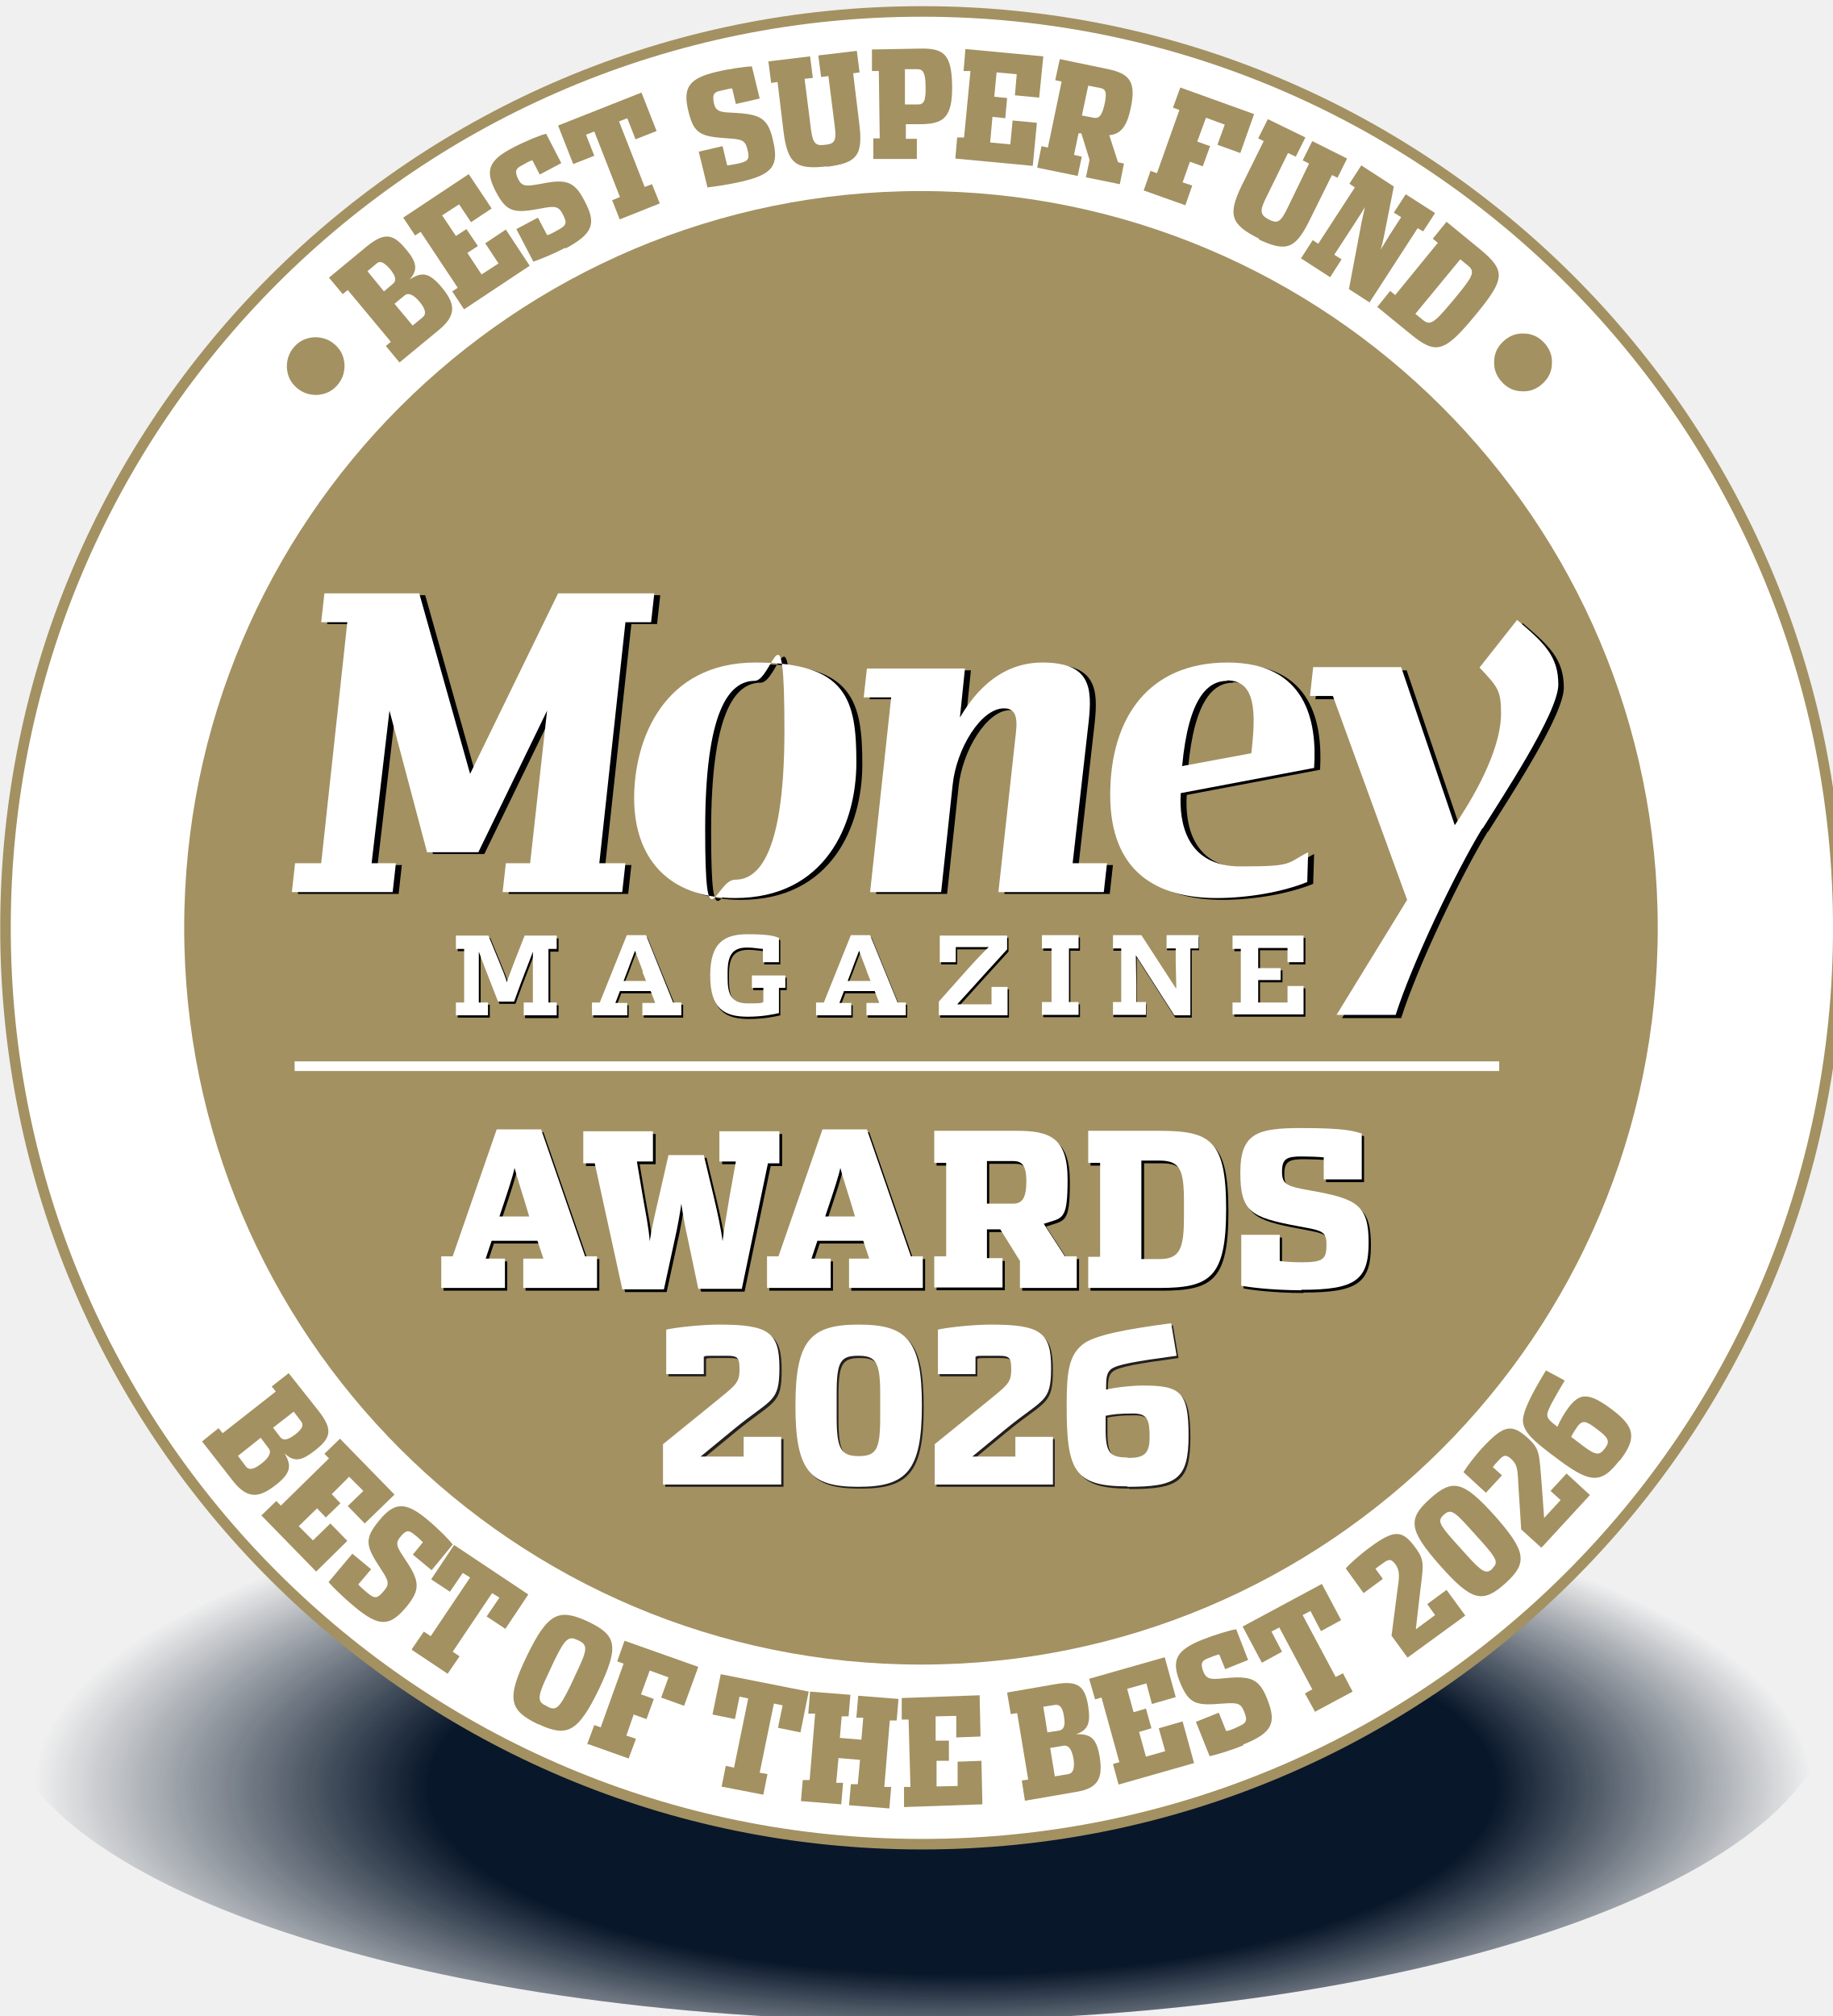
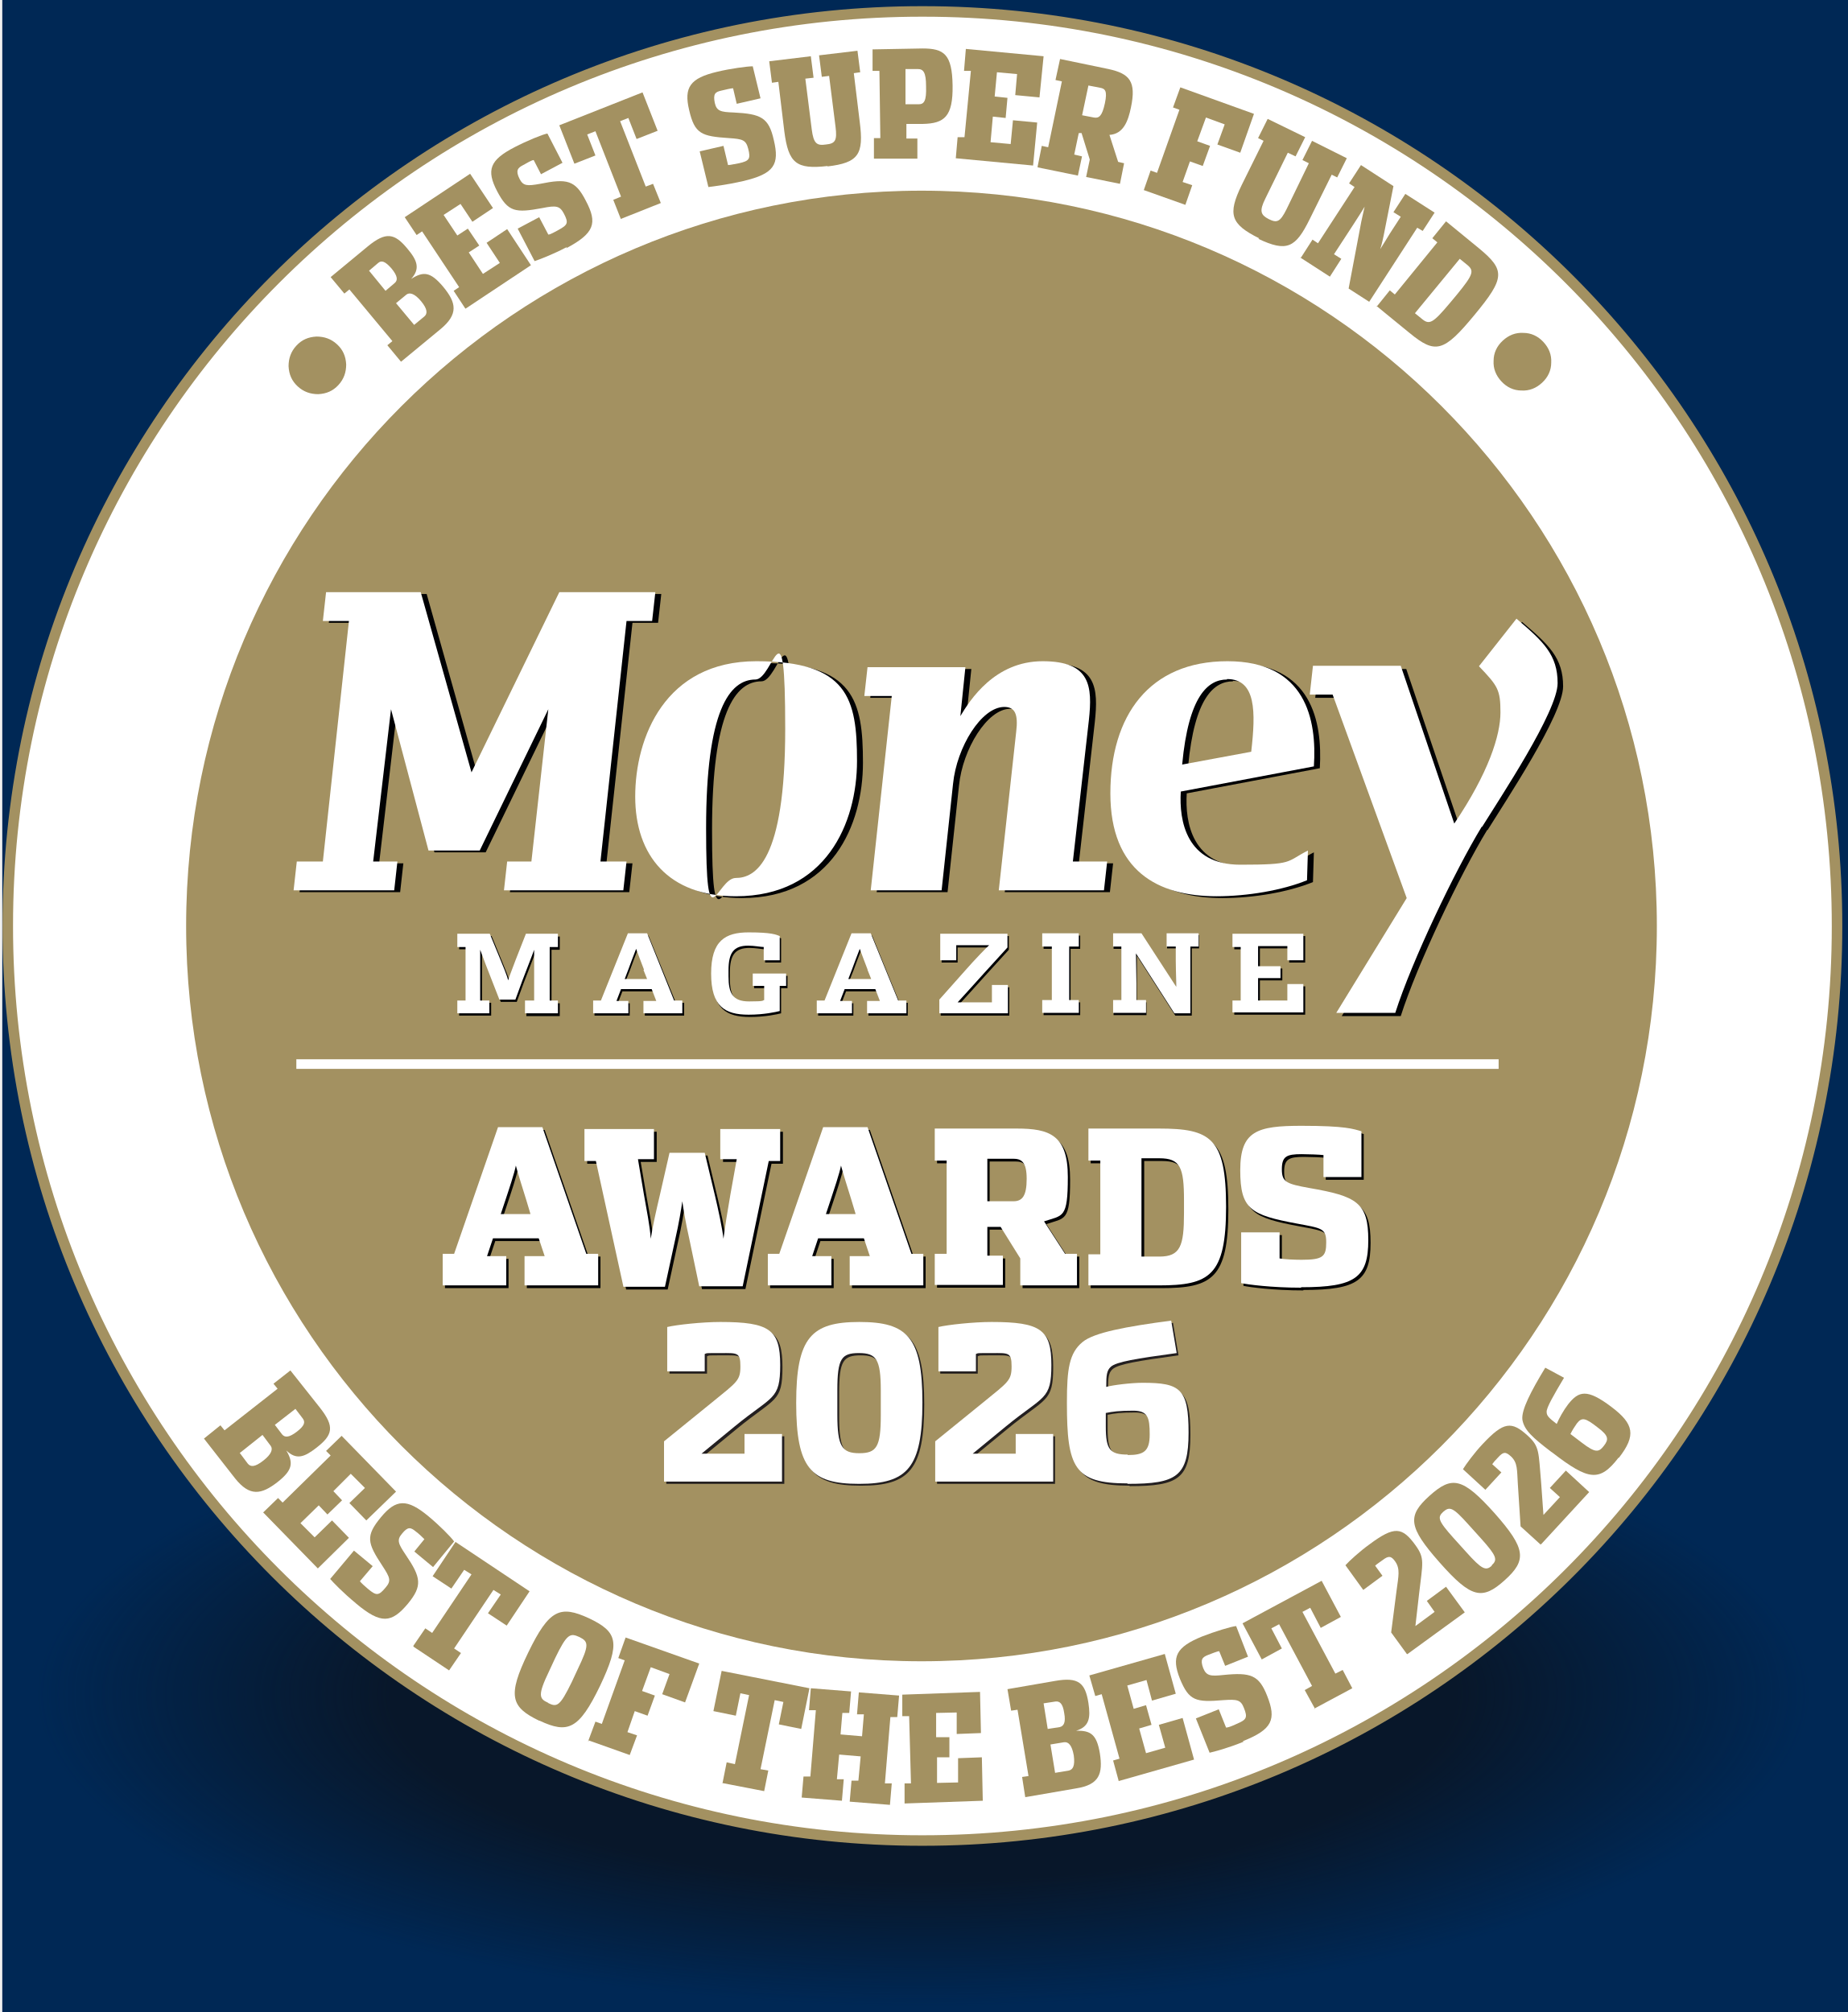
- <svg xmlns="http://www.w3.org/2000/svg" width="400" height="440" viewBox="0 0 400 440" fill="none" shape-rendering="geometricPrecision">
+ <svg xmlns="http://www.w3.org/2000/svg" width="404" height="440" viewBox="0 0 403 440" fill="none">
  <style>
    /* Animate the element */
    #iconshine {
      transform: translate(0, 0);
      animation: moveIt 0.8s forwards;
      animation-delay: 1s; /* wait 4 seconds before starting */
    }

    @keyframes moveIt {
      to {
        transform: translate(400px, -400px);
      }
    }
  </style>
  <defs>
-     <radialGradient id="radial-gradient" cx="2.8" cy="26" fx="3" fy="26" r="1.8" gradientTransform="translate(-101 -598) scale(108 38)" gradientUnits="userSpaceOnUse">
+     <radialGradient id="radial-gradient" cx="2.8" cy="25.5" fx="2.8" fy="25.5" r="1.8" gradientTransform="translate(-101 -598.5) scale(108 38)" gradientUnits="userSpaceOnUse">
      <stop offset=".6" stop-color="#08172a" />
      <stop offset="1" stop-color="#08172a" stop-opacity="0" />
    </radialGradient>
-     <linearGradient id="shadow-gradient" x1="-317" y1="561" x2="-135" y2="561" gradientTransform="translate(227 -137)" gradientUnits="userSpaceOnUse">
+     <linearGradient id="shadow-gradient" x1="-316.9" y1="560.9" x2="-135" y2="560.9" gradientTransform="translate(227.1 -136.7)" gradientUnits="userSpaceOnUse">
      <stop offset=".1" stop-color="#fff" stop-opacity="0" />
      <stop offset=".5" stop-color="#fff" stop-opacity=".8" />
      <stop offset=".6" stop-color="#fff" stop-opacity=".8" />
      <stop offset=".9" stop-color="#fff" stop-opacity="0" />
    </linearGradient>
    <clipPath id="circleClip">
      <circle cx="200" cy="200" r="200" />
    </clipPath>
+     <mask id="icon01circleMask">
+       <rect width="200" height="200" fill="black" />
+       <circle cx="200" cy="200" r="198" fill="white" />
+     </mask>
  </defs>
+   <rect width="404" height="440" fill="#002855" />
  <g id="Shadow">
-     <ellipse cx="200" cy="371" rx="200" ry="70" fill="url(#radial-gradient)" stroke-width="0" />
+     <ellipse cx="199.6" cy="371.1" rx="199.6" ry="70.2" fill="url(#radial-gradient)" stroke-width="0" />
  </g>
  <path d="M401.2,202.6c0,110.5-89.6,200-200.1,199.9C90.6,402.5,1.1,312.9,1.2,202.4c0-110.5,89.6-200,200.1-199.9,110.5,0,200,89.7,199.9,200.1Z" fill="#fff" stroke="#a39161" stroke-width="2.3" />
  <path d="M361.8,202.5c0,88.8-72,160.8-160.8,160.8S40.2,291.3,40.2,202.5,112.2,41.7,201,41.7s160.8,72,160.8,160.8h0Z" fill="#a39161" stroke-width="0" />
  <path d="M64.3,232.7h262.9" fill="none" stroke="#fff" stroke-width="2.1" />
  <path d="M107.8,271.4l-1.3,3.9h4.2v6.4h-13.9v-6.9h2.5l9.6-27.7h9.7l9.6,27.7h2.6v6.9h-16.1v-6.4h4.4l-1.3-3.9h-10ZM116,266.1l-.9-3c-.7-2.3-1.9-6-2.3-7.6-.3,1.6-1.6,5.5-2.3,7.6l-1,3h6.5Z" fill="#000104" stroke-width="0" />
  <path d="M136.4,281.9l-6-27.4h-2.5v-7h15.2v6.6h-3.5l1.3,7.7c.6,3.4,1.3,6.9,1.5,9.7.4-2.7,1.2-6.2,2-9.6l2.1-9.2h7.7l2.2,9.2c.8,3.4,1.6,7.1,1.9,9.6.3-2.4.9-6.2,1.5-9.6l1.4-7.8h-3.6v-6.6h13.1v7h-2.5l-5.7,27.4h-9.5l-2.2-10.5c-.7-3-1.3-6.6-1.5-8.1-.2,1.5-.8,5.1-1.5,8.1l-2.3,10.6h-9.2.1Z" fill="#000104" stroke-width="0" />
  <path d="M178.9,271.4l-1.3,3.9h4.2v6.4h-13.9v-6.9h2.5l9.6-27.7h9.7l9.6,27.7h2.6v6.9h-16.1v-6.4h4.4l-1.3-3.9h-10ZM187.1,266.1l-.9-3c-.7-2.3-1.9-6-2.3-7.6-.3,1.6-1.6,5.5-2.3,7.6l-1,3h6.5Z" fill="#000104" stroke-width="0" />
  <path d="M204.4,281.7v-6.9h2.6v-20.4h-2.6v-7h17.9c7.2,0,11.2,1.4,11.2,10.6s-1.1,8.3-5.2,9.7l4.6,7.1h2.6v6.9h-12.4v-5.9l-4.3-6.9h-2.9v6.3h3.4v6.4h-14.9ZM215.9,263.3h5.7c1.9,0,2.9-1.1,2.9-4.9s-1.2-4.4-3-4.4h-5.6v9.3h0Z" fill="#000104" stroke-width="0" />
  <path d="M238,281.8v-6.9h2.6v-20.5h-2.6v-7h15.4c11.3,0,14.7,2,14.7,17.1s-3.6,17.2-14.7,17.2h-15.4ZM249.7,275.4h3.9c4.6,0,5.4-2.3,5.4-9.5v-2.8c0-7.2-.8-9.2-5.4-9.2h-3.9v21.5h0Z" fill="#000104" stroke-width="0" />
  <path d="M284.5,282.2c-6.5,0-11.7-.7-13.1-1v-11.1h8.4v5.7c.9.2,3.3.3,4.8.3,4.7,0,5.4-.7,5.4-3.8s-1-3.1-6.3-4.1c-10.2-1.9-12.5-3.1-12.5-11.7s3.7-9.7,13.4-9.7,11.4.7,13.1,1.2v10h-8.3v-4.8c-.7-.1-3.4-.2-4.8-.2-3.3,0-4.3.5-4.3,3.3s1,3.2,6,4.1c10.4,1.8,12.9,3.2,12.9,11.4s-2.9,10.3-14.6,10.3h-.1Z" fill="#000104" stroke-width="0" />
  <path d="M143.5,136.2h-5.7l-5.7,52.6h5.7l-.7,6.3h-26.1l.7-6.3h5.3l3.7-33.3-15,30.9h-11.2l-8.2-30.9-3.9,33.3h5.3l-.7,6.3h-22l.7-6.3h5.7l5.7-52.6h-5.7l.7-6.3h20.7l11.1,39.4,19.2-39.4h21l-.7,6.3h0Z" fill="#000104" stroke-width="0" />
  <path d="M161.7,196.4c-14.7,0-22-8.9-22-21.8s6.5-29.6,26.5-29.6,22,8.2,22,21.8-6.8,29.6-26.5,29.6h0ZM166,149c-5.7,0-10.8,6.8-10.8,32.5s2.3,10.9,6.5,10.9,10.8-3.5,10.8-32.6-2.6-10.8-6.5-10.8h0Z" fill="#000104" stroke-width="0" />
  <path d="M242.1,195.1h-22.9l3.8-34.6c.4-4-.3-5.5-2.6-5.5-5,0-10.4,8.8-11.2,16.8l-2.5,23.3h-15.5l4.6-42.5h-6l.7-6.3h21.4l-1.1,10.7c2.1-3.5,7.5-12,18-12s10.9,5.5,10.1,12.9l-3.5,30.9h7.5l-.7,6.3h-.1Z" fill="#000104" stroke-width="0" />
  <path d="M259,173.5c-.4,6.4,1.2,16,13,16s9.9-.6,14.8-3.1l-.2,6.5c-5.4,2.2-13,3.5-19.8,3.5-12.8,0-23.2-5.4-23.2-22.5s8.5-28.9,25.6-28.9,19.5,12.7,18.9,23l-29.1,5.5h0ZM269.1,149c-4.1,0-8.4,3.5-9.8,18.6l15.1-2.8c1-8.7,1.1-15.9-5.3-15.9h0Z" fill="#000104" stroke-width="0" />
  <path d="M324.7,181.5c-5.9,9.7-15.3,29.4-18.9,40.7h-12.9l15.4-25.1-16.2-44.5h-5l.7-6.3h19.2l11.7,34.5c7.5-11,10.1-19.3,10.1-24.3s-.5-5.8-4.7-10.1l8.2-10.4c5.9,5,9,7.9,9,14.1s-12.6,25.1-16.5,31.4h-.1Z" fill="#000104" stroke-width="0" />
  <path d="M142.2,135.8h-5.7l-5.7,52.6h5.7l-.7,6.3h-26.1l.7-6.3h5.3l3.7-33.3-15,30.9h-11.2l-8.2-30.9-3.9,33.3h5.3l-.7,6.3h-22l.7-6.3h5.7l5.7-52.6h-5.7l.7-6.3h20.7l11.1,39.4,19.2-39.4h21l-.7,6.3h0Z" fill="#fff" stroke-width="0" />
  <path d="M160.4,196c-14.7,0-22-8.9-22-21.8s6.5-29.6,26.5-29.6,22,8.2,22,21.8-6.8,29.6-26.5,29.6ZM164.7,148.6c-5.7,0-10.8,6.8-10.8,32.5s2.3,10.9,6.5,10.9,10.8-3.5,10.8-32.6-2.6-10.8-6.5-10.8Z" fill="#fff" stroke-width="0" />
  <path d="M240.8,194.7h-22.9l3.8-34.6c.5-4-.3-5.5-2.6-5.5-5,0-10.4,8.8-11.2,16.8l-2.5,23.3h-15.5l4.6-42.5h-6l.7-6.3h21.4l-1.1,10.7c2.1-3.5,7.5-12,18-12s10.9,5.5,10.1,12.9l-3.5,30.9h7.5l-.7,6.3h-.1Z" fill="#fff" stroke-width="0" />
  <path d="M257.7,173.1c-.4,6.4,1.2,16,13,16s9.9-.6,14.8-3.1l-.2,6.5c-5.4,2.2-13,3.5-19.8,3.5-12.8,0-23.2-5.5-23.2-22.5s8.5-28.9,25.6-28.9,19.6,12.7,18.9,23l-29.1,5.5h0ZM267.8,148.6c-4.1,0-8.4,3.5-9.8,18.6l15.1-2.8c1-8.7,1.1-15.9-5.3-15.9h0Z" fill="#fff" stroke-width="0" />
  <path d="M323.5,180.8c-5.9,9.7-15.3,29.4-18.9,40.7h-12.9l15.4-25.1-16.2-44.5h-5l.7-6.3h19.2l11.7,34.5c7.5-11.1,10.1-19.3,10.1-24.3s-.6-5.8-4.7-10.1l8.2-10.4c5.9,5,9,7.9,9,14.1s-12.6,25.1-16.5,31.4h-.1Z" fill="#fff" stroke-width="0" />
  <path d="M107.3,270.8l-1.3,3.9h4.2v6.4h-13.9v-6.9h2.5l9.6-27.7h9.7l9.6,27.7h2.6v6.9h-16.1v-6.4h4.4l-1.3-3.9h-10ZM115.5,265.5l-.9-3c-.7-2.3-1.9-6-2.3-7.6-.3,1.6-1.6,5.5-2.3,7.6l-1,3h6.5Z" fill="#fff" stroke-width="0" />
  <path d="M135.8,281.3l-6-27.4h-2.5v-7h15.2v6.6h-3.5l1.3,7.7c.6,3.4,1.3,6.9,1.5,9.7.4-2.7,1.2-6.2,2-9.6l2.1-9.2h7.7l2.2,9.2c.8,3.4,1.6,7.1,1.9,9.6.3-2.4.9-6.2,1.5-9.6l1.4-7.8h-3.6v-6.6h13.1v7h-2.5l-5.7,27.4h-9.5l-2.2-10.5c-.7-3-1.3-6.6-1.5-8.1-.2,1.5-.8,5.1-1.5,8.1l-2.3,10.6h-9.2.1Z" fill="#fff" stroke-width="0" />
  <path d="M178.4,270.8l-1.3,3.9h4.2v6.4h-13.9v-6.9h2.5l9.6-27.7h9.7l9.6,27.7h2.6v6.9h-16.1v-6.4h4.4l-1.3-3.9h-10ZM186.6,265.5l-.9-3c-.7-2.3-1.9-6-2.3-7.6-.3,1.6-1.6,5.5-2.3,7.6l-1,3h6.5Z" fill="#fff" stroke-width="0" />
  <path d="M203.9,281.1v-6.9h2.6v-20.4h-2.6v-7h17.9c7.2,0,11.2,1.4,11.2,10.6s-1.1,8.3-5.2,9.7l4.6,7.1h2.6v6.9h-12.4v-5.9l-4.3-6.9h-2.9v6.3h3.4v6.4h-14.9ZM215.4,262.7h5.7c1.9,0,2.9-1.1,2.9-4.9s-1.2-4.4-3-4.4h-5.6v9.3h0Z" fill="#fff" stroke-width="0" />
  <path d="M237.5,281.2v-6.9h2.6v-20.5h-2.6v-7h15.4c11.3,0,14.7,2,14.7,17.1s-3.6,17.2-14.7,17.2h-15.4ZM249.1,274.8h3.9c4.6,0,5.4-2.3,5.4-9.5v-2.8c0-7.2-.8-9.2-5.4-9.2h-3.9v21.5h0Z" fill="#fff" stroke-width="0" />
  <path d="M284,281.6c-6.5,0-11.7-.7-13.1-1v-11.1h8.4v5.7c.9.2,3.3.3,4.8.3,4.7,0,5.4-.7,5.4-3.8s-1-3.1-6.3-4.1c-10.2-1.9-12.5-3.1-12.5-11.7s3.7-9.7,13.4-9.7,11.4.7,13.1,1.2v10h-8.3v-4.8c-.7-.1-3.4-.2-4.8-.2-3.3,0-4.3.5-4.3,3.3s1,3.2,6,4.1c10.4,1.8,12.9,3.2,12.9,11.4s-2.9,10.3-14.6,10.3h-.1Z" fill="#fff" stroke-width="0" />
  <path d="M114.6,222.1v-2.8h2v-11.1c-.3.9-2,5.2-2.6,6.8l-1.5,4.1h-3.5l-1.5-4.1c-.6-1.5-2.3-5.9-2.6-6.8v11.1h2v2.8h-7v-2.8h1.8v-11.7h-1.8v-2.9h7.1l2.3,5.6c.4,1,1.6,3.8,1.7,4.6.2-.7,1.3-3.5,1.7-4.5l2.2-5.6h7v2.9h-1.8v11.7h1.8v2.8h-7.5.2Z" fill="#000104" stroke-width="0" />
  <path d="M140.5,222.1v-2.7h2.8l-1-2.6h-6.7l-1,2.6h2.6v2.7h-7.7v-2.8h1.7l5.9-14.7h4.2l6,14.7h1.8v2.8h-8.6ZM140.6,212.4c-.3-.7-1.5-4.1-1.7-4.6-.2.5-1.5,3.9-1.7,4.5l-.8,2h4.9l-.8-2h.1Z" fill="#000104" stroke-width="0" />
  <path d="M170.3,216.1v5.5c-.8.2-3.4.8-6.8.8-5.2,0-8.2-1.8-8.2-9s3.1-9,8.2-9,5.9.5,6.8.8v5.3h-3.5v-2.9c-.5,0-2.1-.3-3.4-.3-3.2,0-4.3,1.6-4.3,5.4v1.3c0,3.7,1,5.5,4.5,5.5s2.8-.2,3.3-.3v-3.1h-2.5v-2.7h7.3v2.7h-1.5,0Z" fill="#000104" stroke-width="0" />
  <path d="M189.4,222.1v-2.7h2.8l-1-2.6h-6.7l-1,2.6h2.6v2.7h-7.7v-2.8h1.7l5.9-14.7h4.2l6,14.7h1.8v2.8h-8.6ZM189.5,212.4c-.3-.7-1.5-4.1-1.7-4.6-.2.5-1.5,3.9-1.7,4.5l-.8,2h5l-.8-2h0Z" fill="#000104" stroke-width="0" />
  <path d="M205.2,222.1v-3l5.6-6.3c2-2.3,5.1-5.5,5.3-5.6h-7.2v3.3h-3.5v-5.8h14.7v3l-5.1,5.6c-1.9,2.1-5.4,6-5.8,6.4h7.5v-3.8h3.5v6.2h-15.1.1Z" fill="#000104" stroke-width="0" />
  <path d="M233.6,207.5v11.7h2.1v2.8h-8v-2.8h2.1v-11.7h-2.1v-2.9h8v2.9h-2.1Z" fill="#000104" stroke-width="0" />
  <path d="M260.1,207.5v14.6h-3.6l-8.4-13.1v10.2h2.1v2.8h-7.2v-2.8h1.8v-11.7h-1.8v-2.9h6.2l7.6,11.7c-.1-.6-.1-4.6-.1-5.8v-3.1h-2v-2.9h7v2.9h-1.8.2Z" fill="#000104" stroke-width="0" />
  <path d="M269.4,222.1v-2.8h1.8v-11.7h-1.8v-2.9h15.5v5.8h-3.5v-3.1h-6.4v4.4h4.9v2.6h-4.9v4.9h6.4v-3.6h3.5v6.2h-15.5v.2Z" fill="#000104" stroke-width="0" />
  <path d="M114.3,221.6v-2.8h2v-11.1c-.3.9-2,5.2-2.6,6.8l-1.5,4.1h-3.5l-1.6-4.1c-.6-1.5-2.3-5.9-2.6-6.8v11.1h2v2.8h-7v-2.8h1.8v-11.7h-1.8v-2.9h7.1l2.3,5.6c.4,1,1.6,3.8,1.7,4.6.2-.7,1.3-3.5,1.7-4.6l2.2-5.6h7v2.9h-1.8v11.7h1.8v2.8h-7.5.3Z" fill="#fff" stroke-width="0" />
  <path d="M140.2,221.6v-2.7h2.8l-1-2.6h-6.7l-1,2.6h2.6v2.7h-7.7v-2.8h1.7l5.9-14.7h4.2l5.9,14.7h1.8v2.8h-8.6.1ZM140.3,212c-.3-.7-1.5-4-1.7-4.5-.2.5-1.5,3.9-1.7,4.5l-.8,2.1h4.9l-.8-2h.1Z" fill="#fff" stroke-width="0" />
  <path d="M170,215.6v5.5c-.8.2-3.4.8-6.8.8-5.2,0-8.2-1.8-8.2-9s3.1-9,8.2-9,6,.5,6.8.8v5.3h-3.5v-2.9c-.6,0-2.1-.3-3.4-.3-3.2,0-4.3,1.6-4.3,5.4v1.3c0,3.7.9,5.5,4.5,5.5s2.8-.2,3.3-.3v-3.1h-2.5v-2.7h7.3v2.7h-1.5,0Z" fill="#fff" stroke-width="0" />
  <path d="M189.1,221.6v-2.7h2.8l-1-2.6h-6.7l-1,2.6h2.6v2.7h-7.7v-2.8h1.7l5.9-14.7h4.2l6,14.7h1.8v2.8h-8.6ZM189.2,212c-.3-.7-1.5-4-1.7-4.5-.2.5-1.5,3.9-1.7,4.5l-.8,2.1h5l-.8-2h0Z" fill="#fff" stroke-width="0" />
  <path d="M204.9,221.6v-3l5.6-6.3c2-2.3,5.1-5.5,5.3-5.6h-7.2v3.3h-3.5v-5.8h14.7v3l-5.1,5.6c-1.9,2.1-5.4,6-5.8,6.4h7.5v-3.8h3.5v6.2h-15.1.1Z" fill="#fff" stroke-width="0" />
  <path d="M233.3,207v11.7h2.1v2.8h-8v-2.8h2.1v-11.7h-2.1v-2.9h8v2.9h-2.1Z" fill="#fff" stroke-width="0" />
  <path d="M259.8,207v14.6h-3.5l-8.4-13.1c0,.6.1,5.7.1,6.6v3.6h2.1v2.8h-7.2v-2.8h1.8v-11.7h-1.8v-2.9h6.2l7.6,11.7c0-.6-.1-4.6-.1-5.8v-3h-2v-2.9h7v2.9h-1.8Z" fill="#fff" stroke-width="0" />
  <path d="M269,221.6v-2.8h1.8v-11.7h-1.8v-2.9h15.5v5.8h-3.5v-3.1h-6.4v4.4h4.9v2.6h-4.9v4.9h6.4v-3.6h3.5v6.2h-15.5v.2Z" fill="#fff" stroke-width="0" />
  <path d="M145.2,324.4v-8.7l10.6-8.6c5.4-4.4,6.1-4.7,6.1-7.8s-.7-2.9-4.3-2.9-2.9,0-3.5.2v3.8h-8.2v-9.7c2.1-.5,7.7-1.1,11.6-1.1,10.8,0,13.1,1.7,13.1,9.4s-1.6,6.6-9.9,13.4l-7.3,6h9.4v-4.3h8.2v10.4h-25.8Z" fill="#231f20" stroke-width="0" />
  <path d="M187.7,324.9c-10.5,0-13.7-3.4-13.7-17.7s3.3-17.7,13.8-17.7,13.8,3.3,13.8,17.6-3.3,17.8-13.8,17.8h-.1ZM187.8,318.3c3.8,0,4.7-1.4,4.7-8.3v-5.4c0-6.9-1-8.2-4.8-8.2s-4.7,1.2-4.7,8.1v5.4c0,6.9,1,8.4,4.8,8.4h0Z" fill="#231f20" stroke-width="0" />
  <path d="M204.4,324.4v-8.7l10.6-8.6c5.4-4.4,6.1-4.7,6.1-7.8s-.7-2.9-4.3-2.9-2.9,0-3.5.2v3.8h-8.2v-9.7c2.1-.5,7.7-1.1,11.6-1.1,10.8,0,13.1,1.7,13.1,9.4s-1.6,6.6-9.9,13.4l-7.3,6h9.4v-4.3h8.2v10.4h-25.8Z" fill="#231f20" stroke-width="0" />
  <path d="M246.5,324.9c-11.6,0-13.2-3.5-13.2-17.5v-.3c0-7.2.5-10.7,3.4-13.1,2.5-2.1,9.6-3.4,19.3-4.7l1.2,7.1c-8.8,1.2-13.1,1.9-14.4,3-.9.8-1,1.9-1,4.2v.2c1.4-.4,5.4-.9,8-.9,8.2,0,10,1.3,10,10.9s-2.6,11.2-13.3,11.2h0ZM246.5,318.6c3.5,0,4.8-.8,4.8-4.5s-.4-5.2-3.6-5.2-4.5.2-6,.5v3c0,5,.9,6.1,4.8,6.1h0Z" fill="#231f20" stroke-width="0" />
  <path d="M144.7,323.9v-8.7l10.6-8.6c5.4-4.4,6.1-4.7,6.1-7.8s-.7-2.9-4.3-2.9-2.9,0-3.5.2v3.8h-8.2v-9.7c2.1-.5,7.7-1.1,11.6-1.1,10.8,0,13.1,1.7,13.1,9.4s-1.6,6.6-9.9,13.4l-7.3,6h9.4v-4.3h8.2v10.4h-25.8Z" fill="#fff" stroke-width="0" />
  <path d="M187.3,324.5c-10.5,0-13.7-3.4-13.7-17.7s3.3-17.7,13.8-17.7,13.8,3.3,13.8,17.6-3.3,17.8-13.8,17.8h-.1ZM187.4,317.8c3.8,0,4.7-1.4,4.7-8.3v-5.4c0-6.9-1-8.2-4.8-8.2s-4.7,1.2-4.7,8.1v5.4c0,6.9,1,8.4,4.8,8.4h0Z" fill="#fff" stroke-width="0" />
  <path d="M204,323.9v-8.7l10.6-8.6c5.4-4.4,6.1-4.7,6.1-7.8s-.7-2.9-4.3-2.9-2.9,0-3.5.2v3.8h-8.2v-9.7c2.1-.5,7.7-1.1,11.6-1.1,10.8,0,13.1,1.7,13.1,9.4s-1.6,6.6-9.9,13.4l-7.3,6h9.4v-4.3h8.2v10.4h-25.8Z" fill="#fff" stroke-width="0" />
  <path d="M246,324.4c-11.6,0-13.2-3.5-13.2-17.5v-.3c0-7.2.5-10.7,3.4-13.1,2.5-2.1,9.6-3.4,19.4-4.7l1.2,7.1c-8.8,1.2-13.2,1.9-14.4,3-.9.8-1,1.9-1,4.2v.2c1.4-.4,5.4-.9,8-.9,8.2,0,10,1.3,10,10.9s-2.6,11.2-13.3,11.2h0ZM246.1,318.2c3.5,0,4.8-.8,4.8-4.5s-.4-5.2-3.6-5.2-4.5.2-6,.5v3c0,5,.9,6.1,4.8,6.1h0Z" fill="#fff" stroke-width="0" />
  <path d="M64.6,84.5c-1.3-1.2-1.9-2.6-2-4.4,0-1.7.5-3.2,1.7-4.5s2.6-1.9,4.4-2c1.7,0,3.2.5,4.5,1.7s1.9,2.6,2,4.4c0,1.7-.5,3.2-1.7,4.5s-2.6,1.9-4.4,2c-1.7,0-3.2-.5-4.5-1.7Z" fill="#a39161" stroke-width="0" />
  <path d="M87.1,79l-2.9-3.5,1.1-.9-9.4-11.3-1.1.9-3-3.6,8.1-6.7c4-3.3,5.9-2.9,8.7.5,2.2,2.6,2.8,4.4.8,6.6,2.7-1.7,4.2-1.6,7,1.7,2.9,3.5,3.4,6-.6,9.3l-8.6,7.1h0ZM83.8,63.6l2-1.7c.7-.6.7-1.5-.7-3.2-1.4-1.6-2.2-1.8-2.9-1.2l-2,1.7,3.6,4.4h0ZM90,71.1l2.3-1.9c.7-.6.7-1.6-.7-3.3s-2.5-2-3.2-1.5l-2.3,1.9,4,4.8h-.1Z" fill="#a39161" stroke-width="0" />
  <path d="M101.2,67.4l-2.5-3.8,1.2-.8-8.1-12.2-1.2.8-2.6-3.9,14.3-9.5,5,7.5-4.5,3-2.6-3.9-3.7,2.4,3,4.5,2.3-1.5,2.5,3.7-2.3,1.5,3.1,4.7,3.7-2.4-2.9-4.4,4.5-3,5.2,7.9-14.3,9.5h0Z" fill="#a39161" stroke-width="0" />
  <path d="M123.5,54c-3.2,1.7-6.2,2.8-7.1,3.1l-3.7-7.1,4.7-2.5,2,3.8c.5,0,1.6-.7,2.2-1,2-1.1,2.3-1.5,1.2-3.6-.9-1.7-1.7-1.8-4.7-1.2-5.9,1.1-7.5.9-9.9-3.7-2.4-4.6-1.6-6.8,3.8-9.6,2.7-1.4,6.1-2.8,7.2-3l3.3,6.4-4.7,2.5-1.6-3.1c-.4,0-1.6.7-2.3,1.1-1.2.6-1.7,1.2-.8,3,.8,1.6,1.7,1.6,4.5,1.1,5.9-1.2,7.7-.8,10,3.7,2.6,4.9,1.9,7.1-4.3,10.4h0l.2-.3Z" fill="#a39161" stroke-width="0" />
  <path d="M135.3,48l-1.7-4.3,1.7-.7-5.6-14.3-1.8.7,1.8,4.6-4.6,1.8-3.3-8.4,18.2-7.2,3.3,8.4-4.6,1.8-1.8-4.6-1.8.7,5.6,14.3,1.6-.6,1.7,4.2-8.8,3.5h.1Z" fill="#a39161" stroke-width="0" />
  <path d="M162,39.6c-3.5.8-6.7,1.2-7.6,1.3l-1.9-7.8,5.2-1.2,1,4.2c.5,0,1.7-.3,2.4-.4,2.2-.5,2.6-.9,2-3.2-.5-1.9-1.2-2.1-4.2-2.3-6-.4-7.5-.9-8.7-6.1-1.2-5,.2-7,6.1-8.4,2.9-.7,6.6-1.2,7.8-1.2l1.7,7-5.2,1.2-.8-3.4c-.4,0-1.7.3-2.5.5-1.4.3-1.9.7-1.5,2.7.4,1.8,1.3,2,4.1,2.1,6,.3,7.7,1.1,8.8,6,1.3,5.4.1,7.4-6.7,9h0Z" fill="#a39161" stroke-width="0" />
  <path d="M180.5,36.3c-6.9.8-8.6-.6-9.5-7.6l-1.3-10.8-1.4.2-.6-4.7,9.1-1.1.6,4.7-1.8.2,1.4,11.1c.4,3.1,1.1,3.6,3.1,3.3,2-.2,2.5-.8,2.1-3.9l-1.4-11.1-1.6.2-.6-4.7,8.4-1,.6,4.7-1.4.2,1.3,10.7c.9,7-.2,8.9-7.1,9.7h0Z" fill="#a39161" stroke-width="0" />
  <path d="M190.6,34.8v-4.6h1.4l-.2-14.7h-1.5v-4.7l10.9-.2c4.7,0,6.5,1.2,6.6,8.1.1,6.8-1.8,8.3-6.5,8.4h-3.6v3.2h2.4v4.4h-9.7.2ZM197.7,22.8h2.7c1.2,0,1.7-.8,1.6-3.9,0-3.1-.6-3.8-1.8-3.8h-2.7v7.7h.2Z" fill="#a39161" stroke-width="0" />
  <path d="M208.5,34.6l.4-4.6h1.5c0,.1,1.4-14.5,1.4-14.5h-1.5c0-.1.4-4.8.4-4.8l17,1.6-.9,9-5.3-.5.4-4.6-4.4-.4-.5,5.3,2.8.3-.4,4.4-2.8-.3-.5,5.6,4.4.4.5-5.2,5.3.5-.9,9.4-17-1.6h.1Z" fill="#a39161" stroke-width="0" />
  <path d="M226.4,36.4l.9-4.5,1.4.3,3-14.4-1.4-.3,1-4.6,10.6,2.2c4.6,1,6.1,2.7,4.9,8.4-.6,2.9-1.6,5.8-4.7,6l1.9,5.9,1.3.3-.9,4.5-7.4-1.5.8-3.8-1.8-5.8h-.6c0-.1-1,4.7-1,4.7l1.7.4-.9,4.2-8.8-1.8h0v-.2ZM236.1,25.2l2.6.5c1.1.2,1.8-.3,2.4-3.1.6-2.8,0-3.2-1-3.4l-2.6-.5-1.4,6.6h0Z" fill="#a39161" stroke-width="0" />
  <path d="M249.6,41.6l1.5-4.3,1.4.5,4.9-13.8-1.4-.5,1.6-4.4,16.1,5.8-3,8.5-5-1.8,1.6-4.4-4.1-1.5-1.9,5.2,2.8,1-1.6,4.4-2.8-1-1.6,4.5,2.1.7-1.5,4.3-9-3.2h-.1Z" fill="#a39161" stroke-width="0" />
  <path d="M274.8,52.1c-6.2-3.1-6.9-5.2-3.8-11.6l4.8-9.7-1.2-.6,2.1-4.2,8.2,4-2.1,4.2-1.7-.8-4.9,10c-1.4,2.8-1,3.6.7,4.5,1.8.9,2.5.7,3.9-2.1l4.9-10.1-1.4-.7,2.1-4.2,7.6,3.8-2.1,4.2-1.2-.6-4.8,9.7c-3.1,6.3-5,7.3-11.3,4.3h.2Z" fill="#a39161" stroke-width="0" />
  <path d="M284,56.3l2.5-3.9,1.2.8,8-12.3-1.2-.8,2.6-4,7.1,4.6-1.9,9.6c-.3,1.6-.7,3.4-1,4.2.4-.6,1.3-2.1,2.1-3.4l2.4-3.7-1.6-1,2.6-4,6.4,4.1-2.6,4-1.2-.7-10.5,16.2-4.5-2.9,2.5-13.2c.3-1.8.8-3.7,1-4.7-.5.8-1.4,2.3-2.4,3.8l-4.3,6.6,1.6,1-2.5,3.9-6.5-4.2h.2Z" fill="#a39161" stroke-width="0" />
  <path d="M300.5,67.1l2.9-3.6,1.1.9,9.3-11.4-1.1-.9,3-3.7,7.2,5.9c5.8,4.8,5.7,6.5-1,14.6-6.7,8.1-8.5,8.6-14.2,3.9-5.3-4.3-6.7-5.5-7.2-5.9v.2ZM308.9,68.5l1.6,1.3c1.6,1.3,2.4.8,6.1-3.6l1.5-1.8c3.6-4.4,3.8-5.2,2.2-6.5l-1.6-1.3-9.8,11.9h0Z" fill="#a39161" stroke-width="0" />
  <path d="M328.1,74.5c1.3-1.2,2.8-1.8,4.5-1.7,1.7,0,3.2.7,4.4,2,1.2,1.3,1.8,2.8,1.7,4.5,0,1.7-.7,3.2-2,4.4-1.3,1.2-2.8,1.8-4.5,1.7-1.7,0-3.2-.7-4.4-2-1.2-1.3-1.8-2.8-1.7-4.5,0-1.7.7-3.2,2-4.4h0Z" fill="#a39161" stroke-width="0" />
  <path d="M44.1,314.6l3.6-2.9.9,1.1,11.6-9.1-.9-1.1,3.7-2.9,6.5,8.2c3.2,4.1,2.8,5.9-.8,8.7-2.7,2.1-4.4,2.7-6.6.6,1.6,2.7,1.4,4.3-1.9,6.9-3.6,2.8-6.1,3.2-9.3-.8l-6.8-8.7h0ZM51.9,317.7l1.8,2.4c.6.7,1.5.8,3.4-.7,1.8-1.4,2.1-2.5,1.6-3.2l-1.8-2.4-4.9,3.9h0ZM59.6,311.6l1.6,2.1c.6.7,1.5.7,3.2-.6,1.7-1.3,1.9-2.1,1.3-2.9l-1.6-2.1-4.5,3.5h0Z" fill="#a39161" stroke-width="0" />
  <path d="M57,330.8l3.3-3.2,1,1,10.5-10.3-1-1,3.4-3.3,11.9,12.2-6.5,6.3-3.7-3.8,3.4-3.3-3.1-3.1-3.8,3.8,1.9,2-3.2,3.1-1.9-2-4,3.9,3.1,3.1,3.8-3.7,3.7,3.8-6.8,6.7-11.9-12.2h-.1Z" fill="#a39161" stroke-width="0" />
  <path d="M77.3,350.6c-2.8-2.3-5-4.6-5.6-5.3l5.2-6.2,4.1,3.4-2.8,3.3c.3.4,1.2,1.2,1.8,1.7,1.8,1.5,2.3,1.5,3.8-.3,1.3-1.5,1-2.2-.7-4.8-3.3-5-3.7-6.5-.3-10.6,3.3-4,5.7-4.1,10.4-.2,2.3,1.9,4.9,4.5,5.6,5.5l-4.6,5.6-4.1-3.4,2.2-2.7c-.3-.3-1.2-1.2-1.9-1.7-1.1-.9-1.7-1.1-3,.5-1.2,1.4-.8,2.2.8,4.6,3.4,5,3.7,6.8.5,10.7-3.6,4.3-5.9,4.5-11.3,0h0Z" fill="#a39161" stroke-width="0" />
  <path d="M89.9,359.9l2.6-3.8,1.5,1,8.6-12.8-1.6-1-2.8,4.1-4.1-2.7,5-7.5,16.2,10.8-5,7.5-4.1-2.7,2.8-4.1-1.6-1-8.6,12.8,1.5,1-2.6,3.8-7.8-5.2h0v-.2Z" fill="#a39161" stroke-width="0" />
  <path d="M117.4,376.3c-6.2-3-7-5.4-2.4-14.9s7-10.4,13.3-7.5c6.3,3,6.9,5.3,2.4,14.8-4.6,9.5-7,10.5-13.2,7.6h0ZM119.3,372.4c2,1,2.6.8,5.2-4.5l1.3-2.8c2.6-5.4,2.4-6.1.4-7.1-2-.9-2.7-.8-5.3,4.6l-1.3,2.8c-2.6,5.4-2.2,6.1-.2,7h0Z" fill="#a39161" stroke-width="0" />
  <path d="M128.1,380.8l1.6-4.3,1.4.5,5-13.9-1.4-.5,1.6-4.5,16.1,5.7-3.1,8.5-5-1.8,1.6-4.4-4.1-1.5-1.9,5.2,2.8,1-1.6,4.4-2.8-1-1.6,4.6,2.1.7-1.6,4.3-9-3.2h0v.2Z" fill="#a39161" stroke-width="0" />
  <path d="M157.5,389.9l.9-4.5,1.8.4,3.1-15.1-1.9-.4-1,4.9-4.9-1,1.8-8.8,19.2,3.8-1.8,8.9-4.9-1,1-4.9-1.9-.4-3.1,15.1,1.7.3-.9,4.5-9.3-1.8h.2Z" fill="#a39161" stroke-width="0" />
  <path d="M174.8,393.1l.4-4.6h1.5c0,.1,1.2-14.5,1.2-14.5h-1.5c0-.1.4-4.8.4-4.8l8.8.7-.4,4.7h-1.5c0-.1-.4,4.7-.4,4.7l4.7.4.4-4.8h-1.5c0-.1.4-4.8.4-4.8l8.8.7-.4,4.7h-1.5c0-.1-1.2,14.5-1.2,14.5h1.5c0,.1-.4,4.7-.4,4.7l-8.8-.7.4-4.6h1.5c0,.1.5-5.3.5-5.3l-4.7-.4-.5,5.4h1.5c0,.1-.4,4.7-.4,4.7l-8.8-.7h0Z" fill="#a39161" stroke-width="0" />
  <path d="M197.3,394.6v-4.6c-.1,0,1.4,0,1.4,0l-.4-14.7h-1.5v-4.7c-.1,0,17-.6,17-.6l.2,9-5.3.2v-4.7c-.1,0-4.5.1-4.5.1v5.3h2.9v4.4c.1,0-2.7,0-2.7,0v5.6c.1,0,4.6-.1,4.6-.1v-5.3c-.1,0,5.2-.2,5.2-.2l.2,9.5-17.1.6h0v.2Z" fill="#a39161" stroke-width="0" />
  <path d="M223.7,393.1l-.7-4.5,1.4-.2-2.4-14.5-1.4.2-.8-4.7,10.4-1.8c5.1-.9,6.6.4,7.3,4.8.5,3.3.2,5.2-2.7,6.1,3.2-.1,4.5.8,5.2,4.9.7,4.5-.1,6.9-5.2,7.7l-11,1.9h-.1ZM228.6,378.1l2.6-.4c.9-.2,1.4-1,1-3.1-.3-2.1-1-2.6-1.9-2.5l-2.6.4.9,5.6h0ZM230.2,387.7l3-.5c.9-.2,1.4-1,1.1-3.3-.4-2.3-1.2-3-2.1-2.9l-3,.5,1,6.1h0Z" fill="#a39161" stroke-width="0" />
  <path d="M244.1,389.4l-1.2-4.4,1.4-.4-3.9-14.1-1.4.4-1.3-4.5,16.5-4.7,2.4,8.7-5.2,1.5-1.2-4.5-4.2,1.2,1.4,5.1,2.7-.8,1.2,4.3-2.7.8,1.5,5.4,4.2-1.2-1.4-5,5.2-1.5,2.5,9.1-16.5,4.7h0Z" fill="#a39161" stroke-width="0" />
  <path d="M271.4,380.9c-3.4,1.4-6.5,2.2-7.4,2.4l-3-7.5,5-2,1.6,4c.5,0,1.7-.5,2.3-.8,2.1-.9,2.5-1.3,1.6-3.5-.7-1.8-1.5-1.9-4.5-1.7-6,.5-7.5.2-9.5-4.7-1.9-4.8-.8-6.9,4.8-9.2,2.8-1.1,6.4-2.2,7.5-2.3l2.6,6.7-5,2-1.3-3.2c-.4,0-1.6.5-2.4.8-1.3.5-1.8,1-1.1,2.9.7,1.7,1.6,1.8,4.4,1.5,6-.6,7.8,0,9.6,4.6,2,5.1,1.2,7.3-5.4,9.9h.2Z" fill="#a39161" stroke-width="0" />
  <path d="M287,373.6l-2.2-4,1.6-.9-7.2-13.5-1.7.9,2.3,4.4-4.4,2.4-4.2-7.9,17.3-9.3,4.2,7.9-4.4,2.4-2.3-4.4-1.7.9,7.2,13.5,1.6-.8,2.1,4-8.4,4.5h.2Z" fill="#a39161" stroke-width="0" />
  <path d="M307.2,361.8l-3.5-4.8,1.2-9.3c.4-3,.8-4.6-.3-6.2-.9-1.3-1.5-1.3-2.8-.3-.7.5-1.3.9-1.6,1.2l1.6,2.2-4.2,3.1-3.9-5.4c.8-.9,3.2-3.1,5.3-4.6,5.4-4,7.1-3.8,10,.2,2.1,2.9,1.6,3.8.8,10.7l-.8,7,4.2-3.1-1.7-2.4,4.2-3.1,4.1,5.6-12.5,9.1h-.1Z" fill="#a39161" stroke-width="0" />
  <path d="M328.5,345.6c-4.9,4.4-7.3,3.9-14.2-3.9-6.9-7.8-7.1-10.2-2.2-14.6s7.2-4,14.2,3.8c6.9,7.8,7.1,10.3,2.2,14.7ZM325.7,342.3c1.3-1.2,1.1-2-2.3-5.8l-2.8-3.1c-3.4-3.8-4.1-4-5.5-2.8-1.3,1.2-1.2,1.9,2.2,5.7l2.8,3.1c3.4,3.8,4.3,4.2,5.6,3h0Z" fill="#a39161" stroke-width="0" />
  <path d="M336.4,337.8l-4.4-4-.6-9.3c-.2-3,0-4.6-1.5-6-1.2-1.1-1.7-1-2.8.2-.6.6-1.1,1.2-1.3,1.5l2,1.8-3.5,3.8-4.9-4.5c.6-1,2.5-3.6,4.3-5.5,4.6-4.9,6.3-5.1,9.9-1.8,2.6,2.4,2.3,3.5,2.9,10.3l.5,7,3.6-3.9-2.2-2,3.5-3.8,5.1,4.7-10.5,11.4h-.1Z" fill="#a39161" stroke-width="0" />
  <path d="M353.4,318.8c-4.1,5.3-6.5,5-14.4-1.1l-.3-.2c-4.2-3.2-5.9-4.8-6.3-7-.3-2.1,1.9-6.3,5-11.4l4.1,2.2c-2.2,3.7-3.9,6.6-3.8,7.5,0,.8.5,1.3,2.2,2.6.5-1.2,1.5-3,2.5-4.3,2.3-2.9,4.1-3.5,9.5.6,4.9,3.7,5.4,6.2,1.6,11.1h-.1ZM350.2,316.2c1.1-1.4,1.1-2.2-1.3-4-2.8-2.2-3.5-2.3-4.6-.9-.5.7-1,1.5-1.4,2.3l2.5,1.9c3,2.3,3.7,2.1,4.8.7Z" fill="#a39161" stroke-width="0" />
-   <g id="iconContainer" clip-path="url(#circleClip)">
+   <g id="iconContainer" mask="url(#icon01circleMask)">
    <g id="iconshine">
-       <rect x="-90" y="73" width="182" height="703" transform="translate(-303 128) rotate(-46)" ffill="url(#shadow-gradient)" stroke-width="0" />
+       <rect x="-200" y="60" width="400" height="900" transform="translate(-302.8 128.3) rotate(-45.6)" fill="url(#shadow-gradient)" stroke-width="0" />
    </g>
  </g>
</svg>
